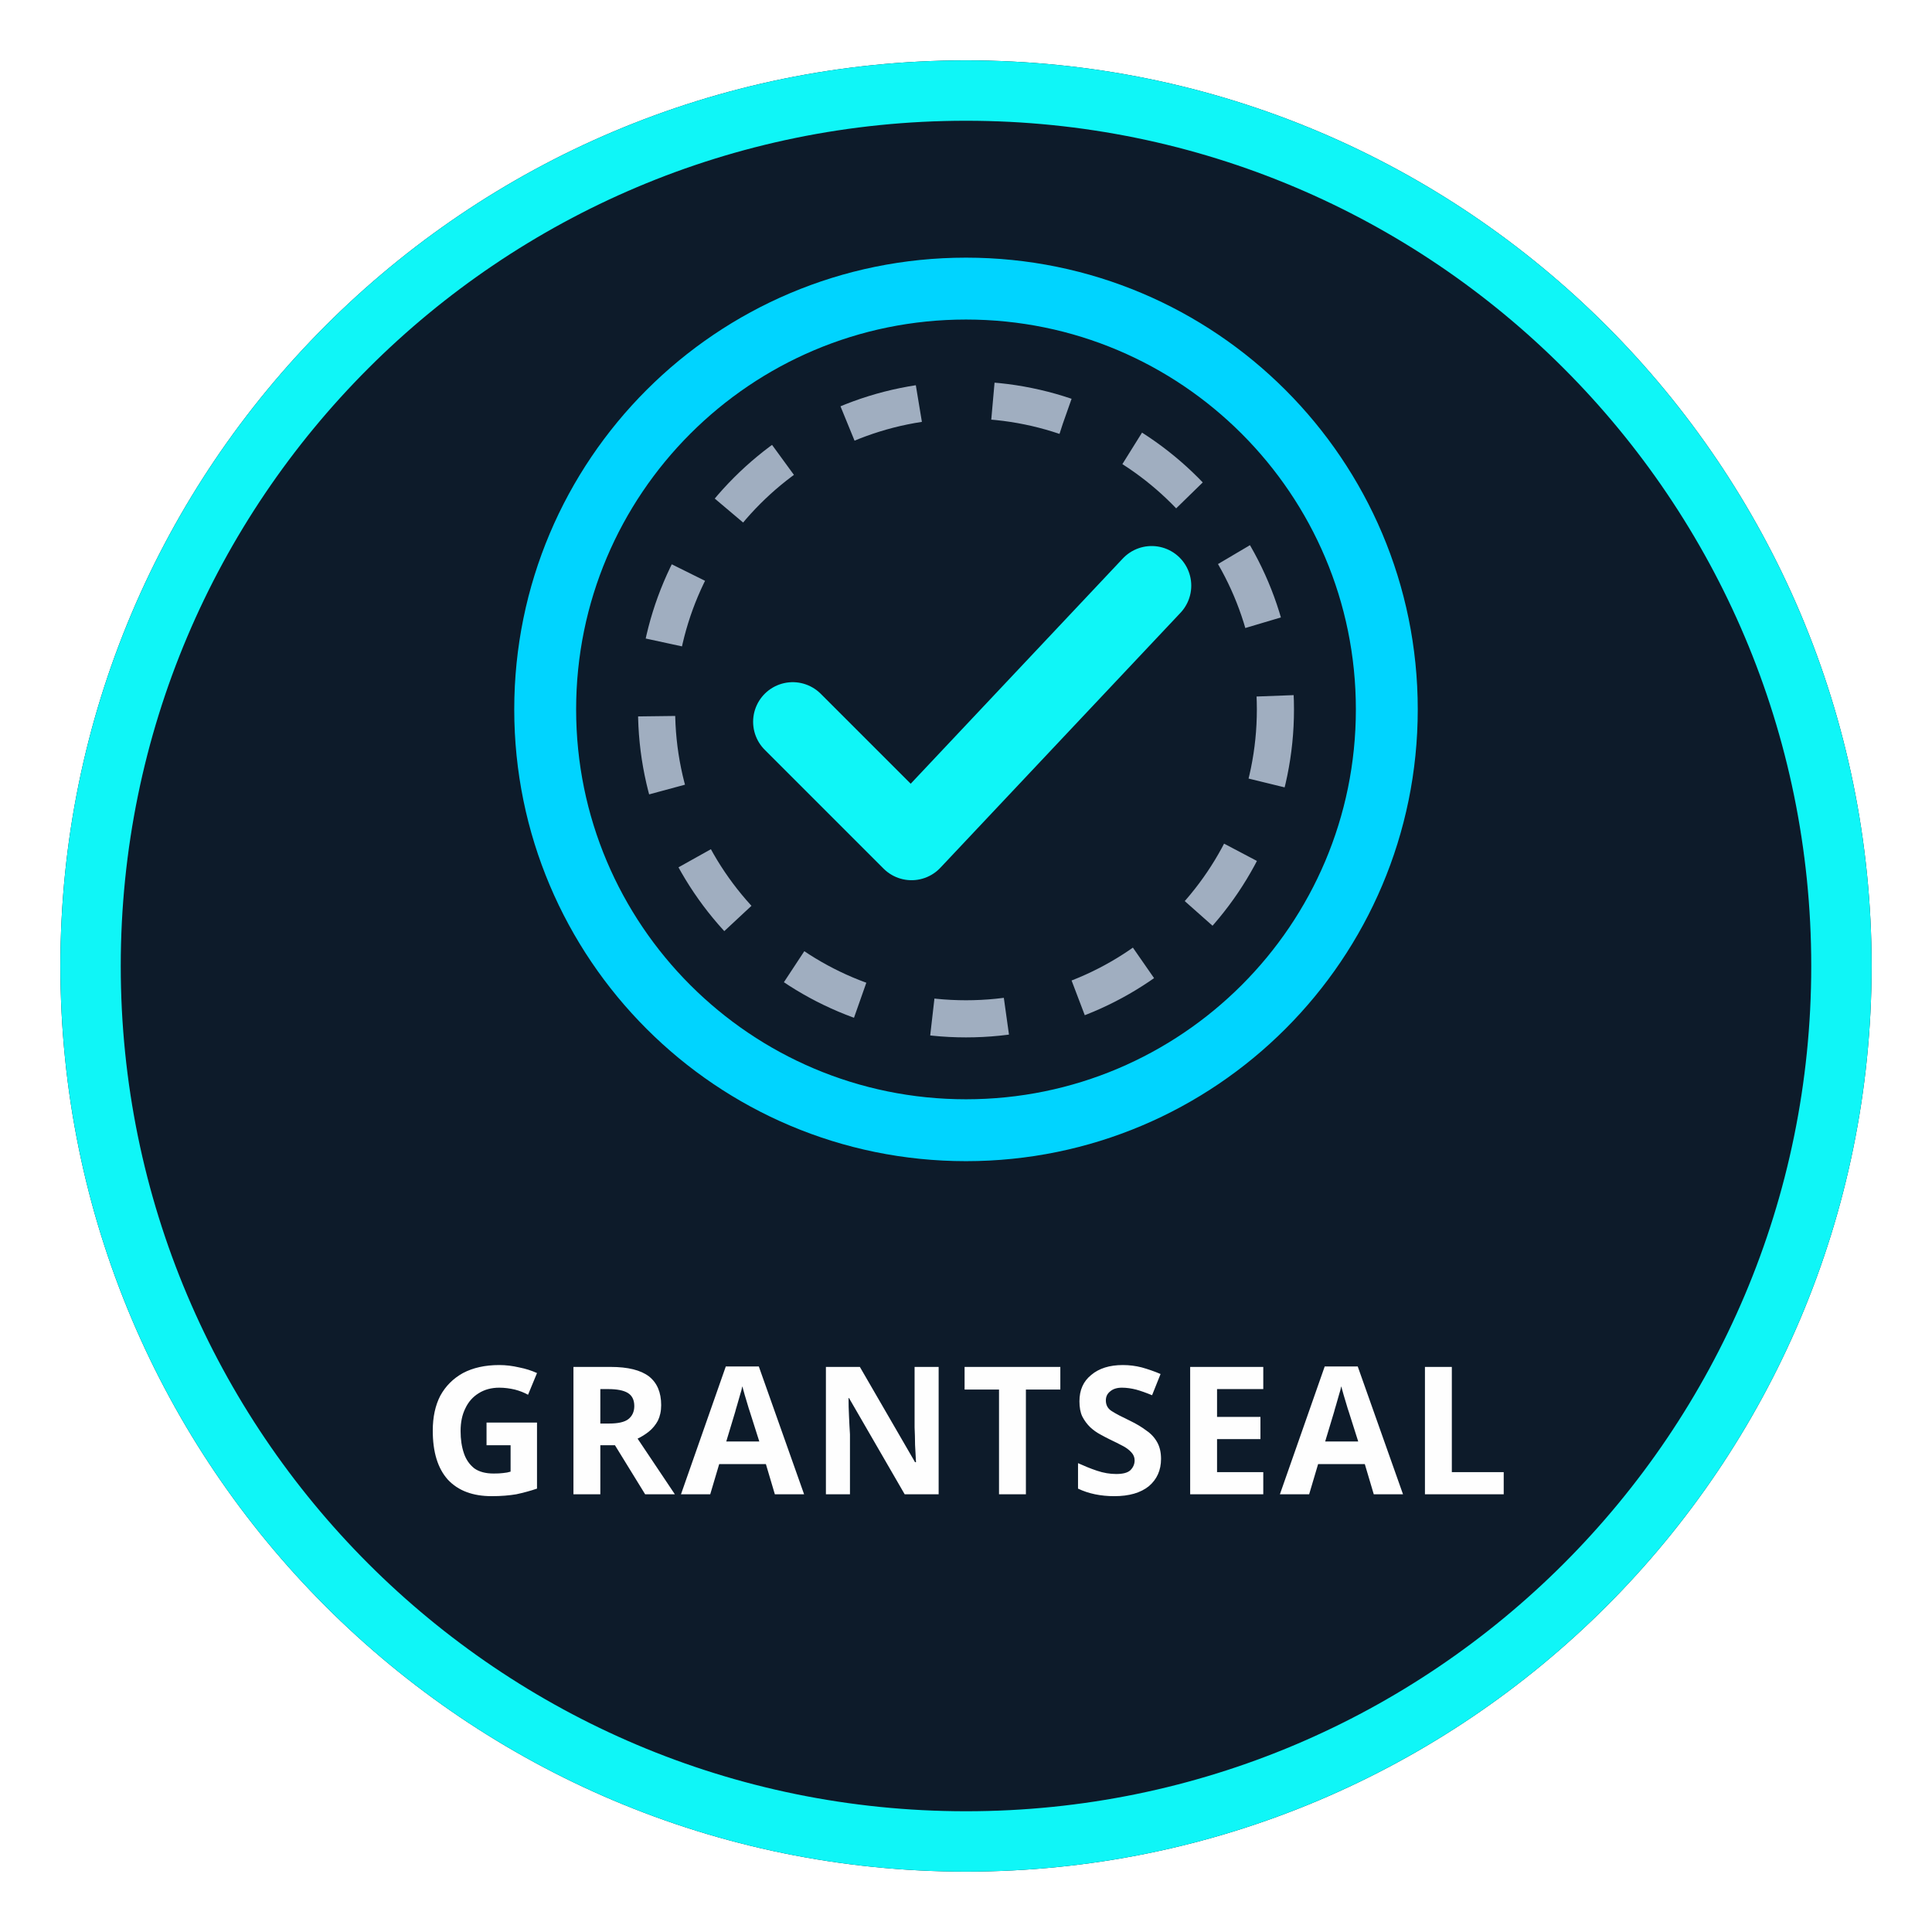
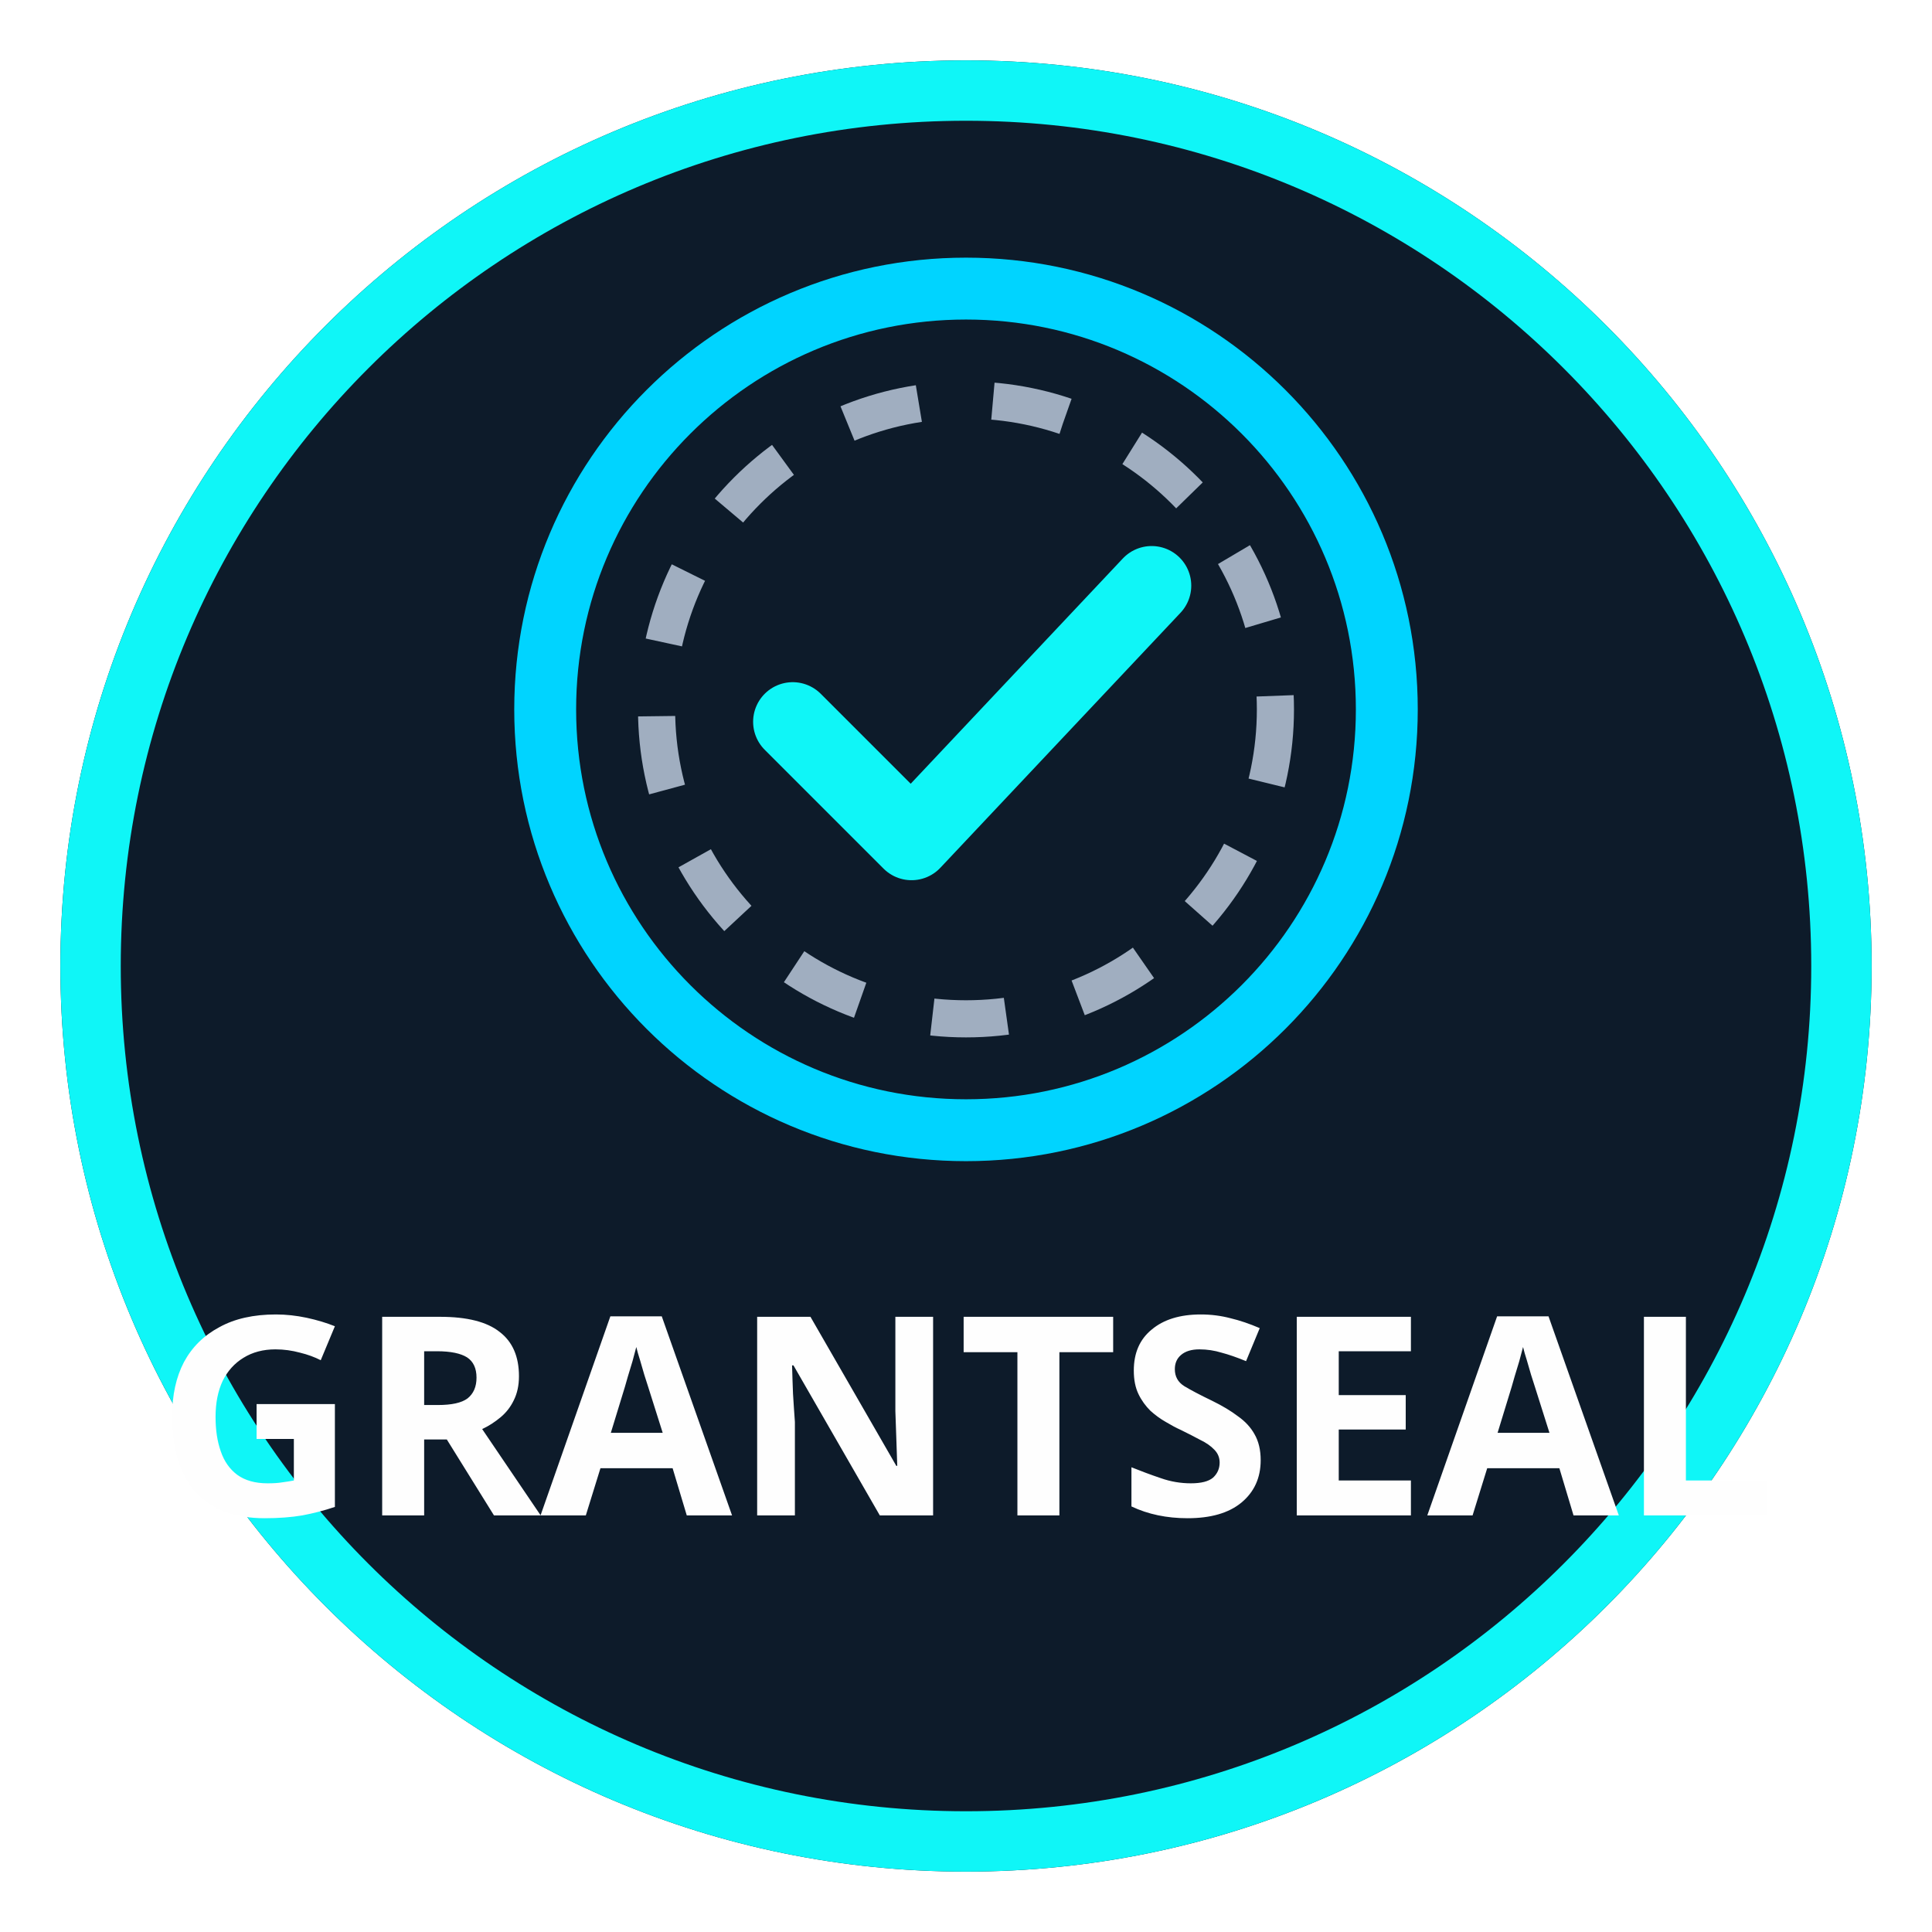
- <svg xmlns="http://www.w3.org/2000/svg" viewBox="0 0 64 64" role="img" aria-label="Cyan Eclipse Grantseal icon — owner-elected 2026-11-12">
+ <svg xmlns="http://www.w3.org/2000/svg" viewBox="0 0 64 64" role="img" aria-label="Cyan Eclipse Grantseal icon — v3 candidate pending owner re-election">
  <circle cx="32" cy="32" r="30" fill="#0d1b2a" />
  <circle cx="32" cy="32" r="29" fill="none" stroke="#0ff6f7" stroke-width="2" />
  <g transform="translate(32 23.5) scale(0.82) translate(-32 -32)">
    <circle cx="32" cy="32" r="17" fill="none" stroke="#00d4ff" stroke-width="2.5" />
    <circle cx="32" cy="32" r="12.5" fill="none" stroke="#a0aec0" stroke-width="1.5" stroke-dasharray="3 3" />
    <path d="M25 32.5 l4.8 4.8 L39.5 27" stroke="#0ff6f7" stroke-width="3.2" fill="none" stroke-linecap="round" stroke-linejoin="round" />
  </g>
-   <text x="32" y="49.5" text-anchor="middle" font-family="'Segoe UI',Tahoma,Geneva,Verdana,sans-serif" font-weight="700" font-size="5.9" letter-spacing="0.2" fill="#fefefe">GRANTSEAL</text>
+   <text x="32" y="50.2" text-anchor="middle" font-family="'Noto Sans Condensed','Arial Narrow','Liberation Sans Narrow',sans-serif" font-weight="700" font-size="9.2" letter-spacing="0" fill="#fefefe">GRANTSEAL</text>
</svg>
